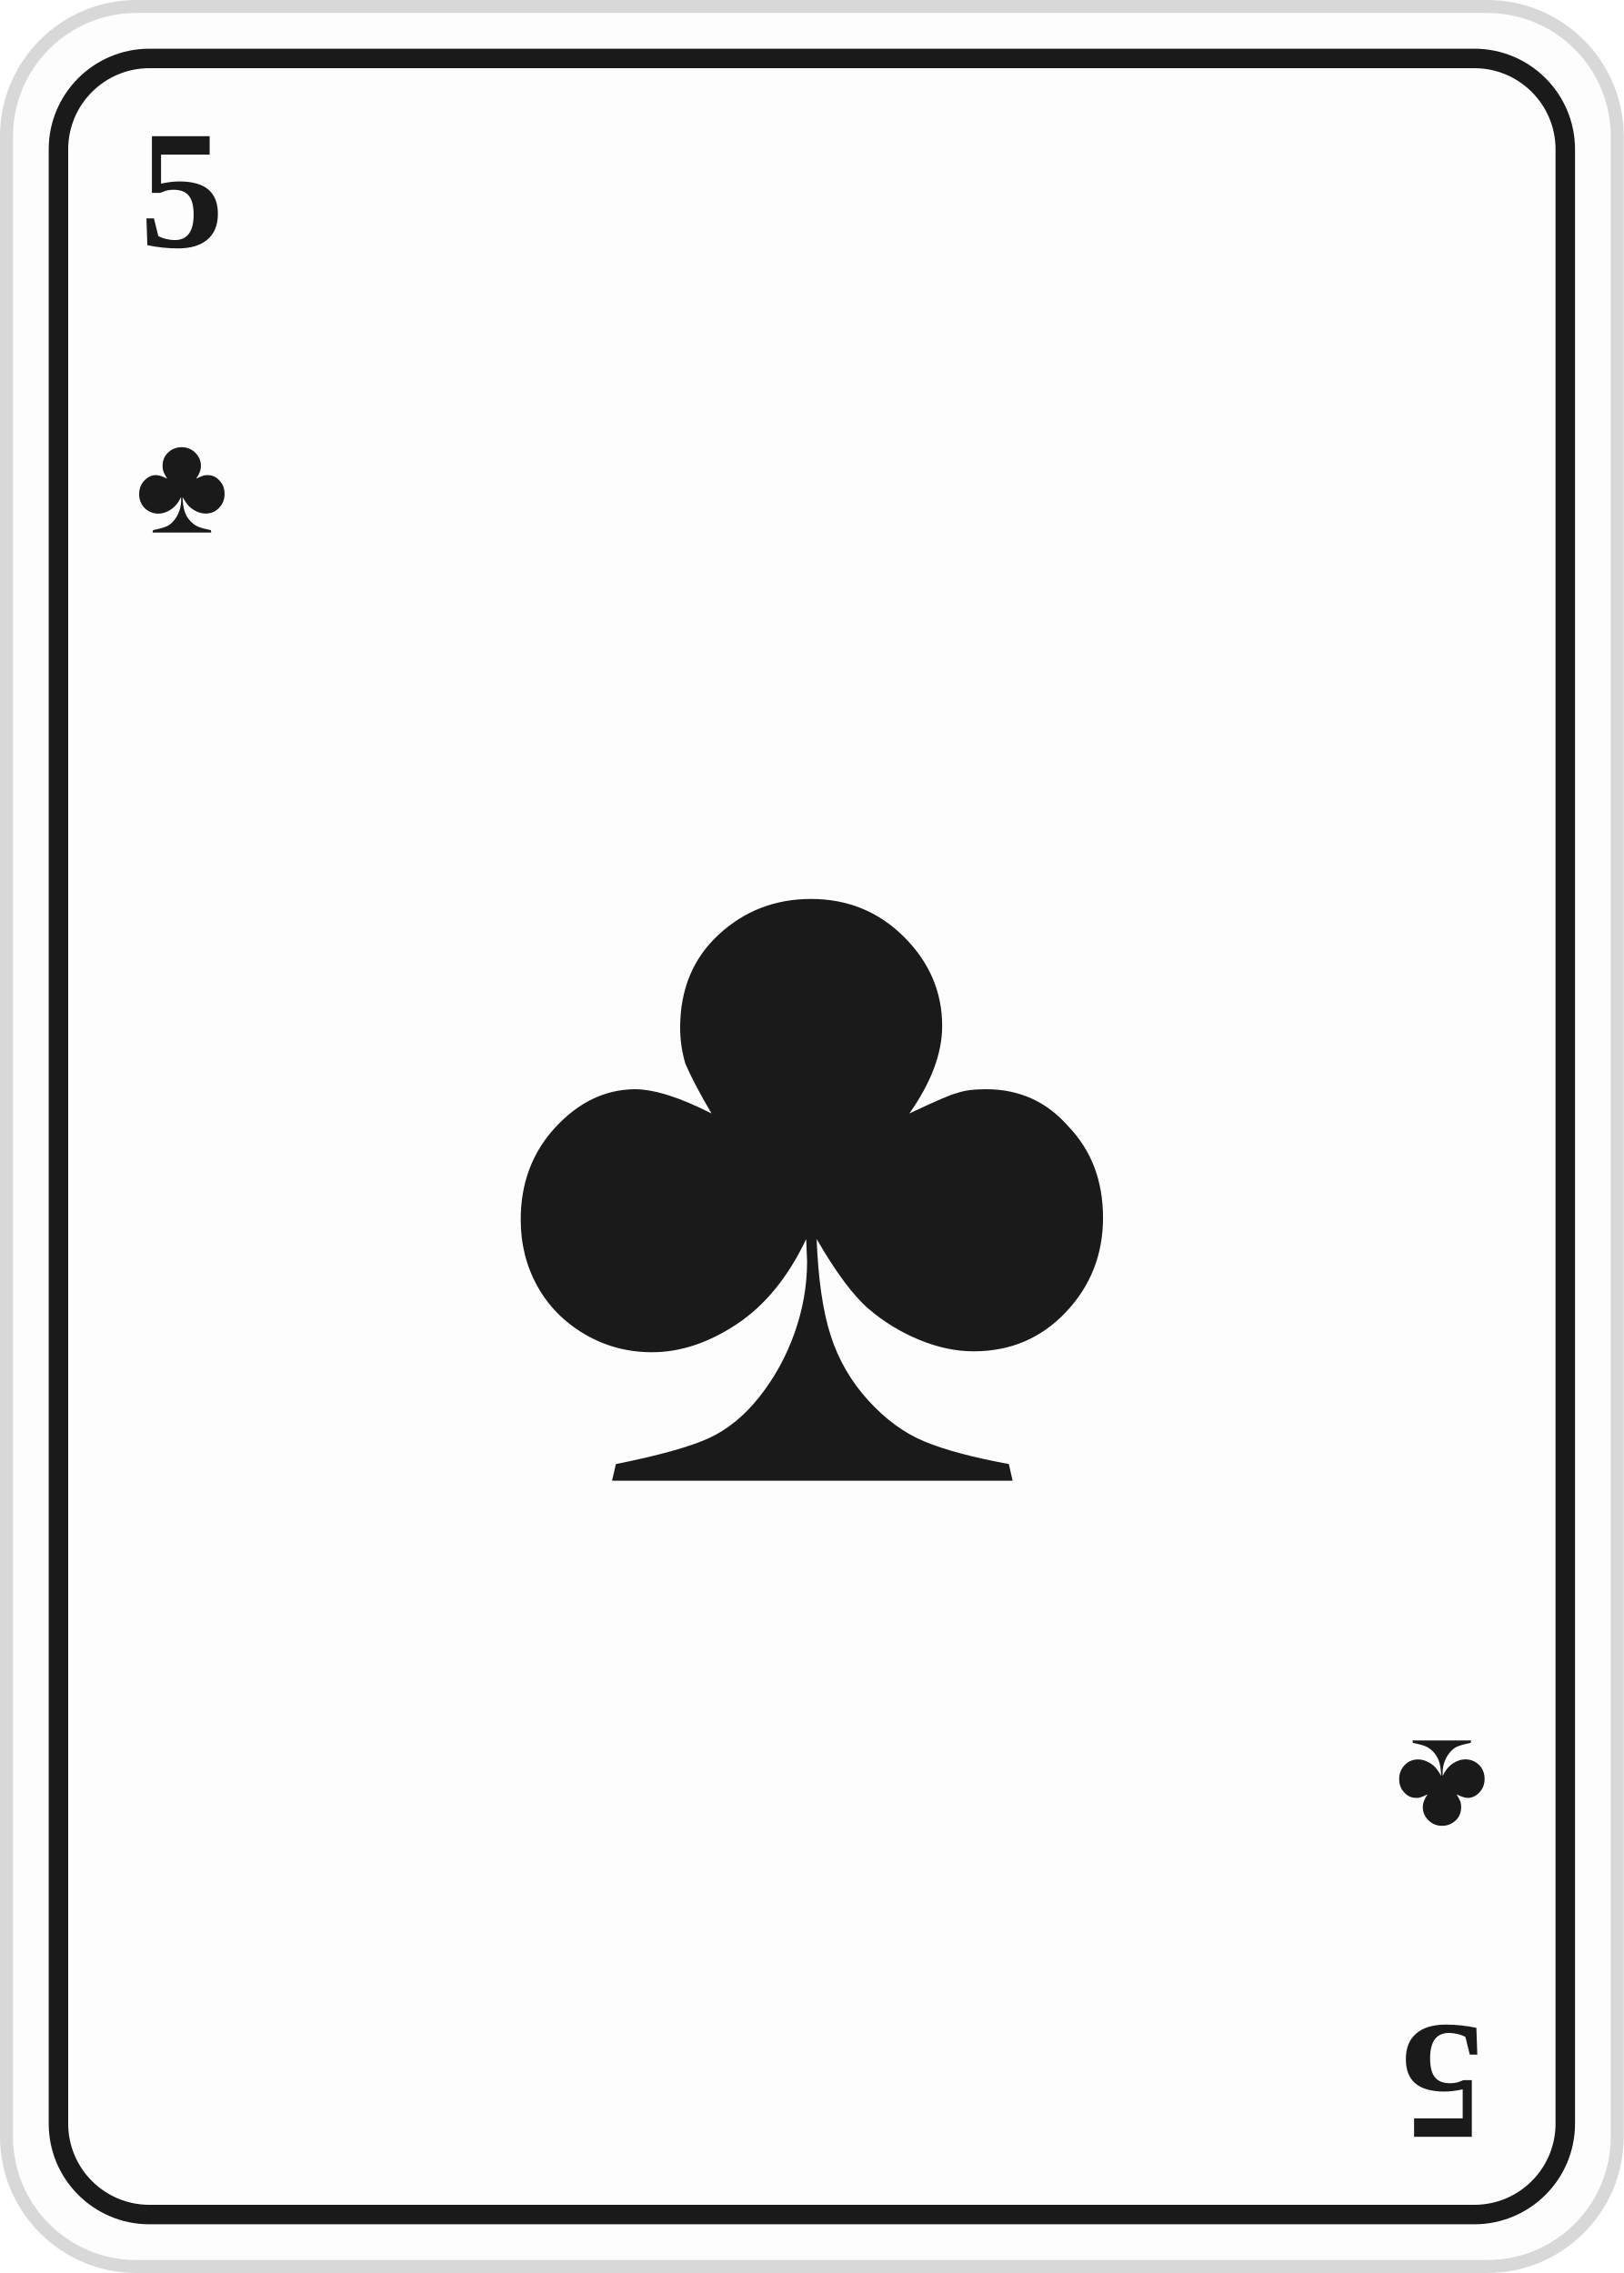
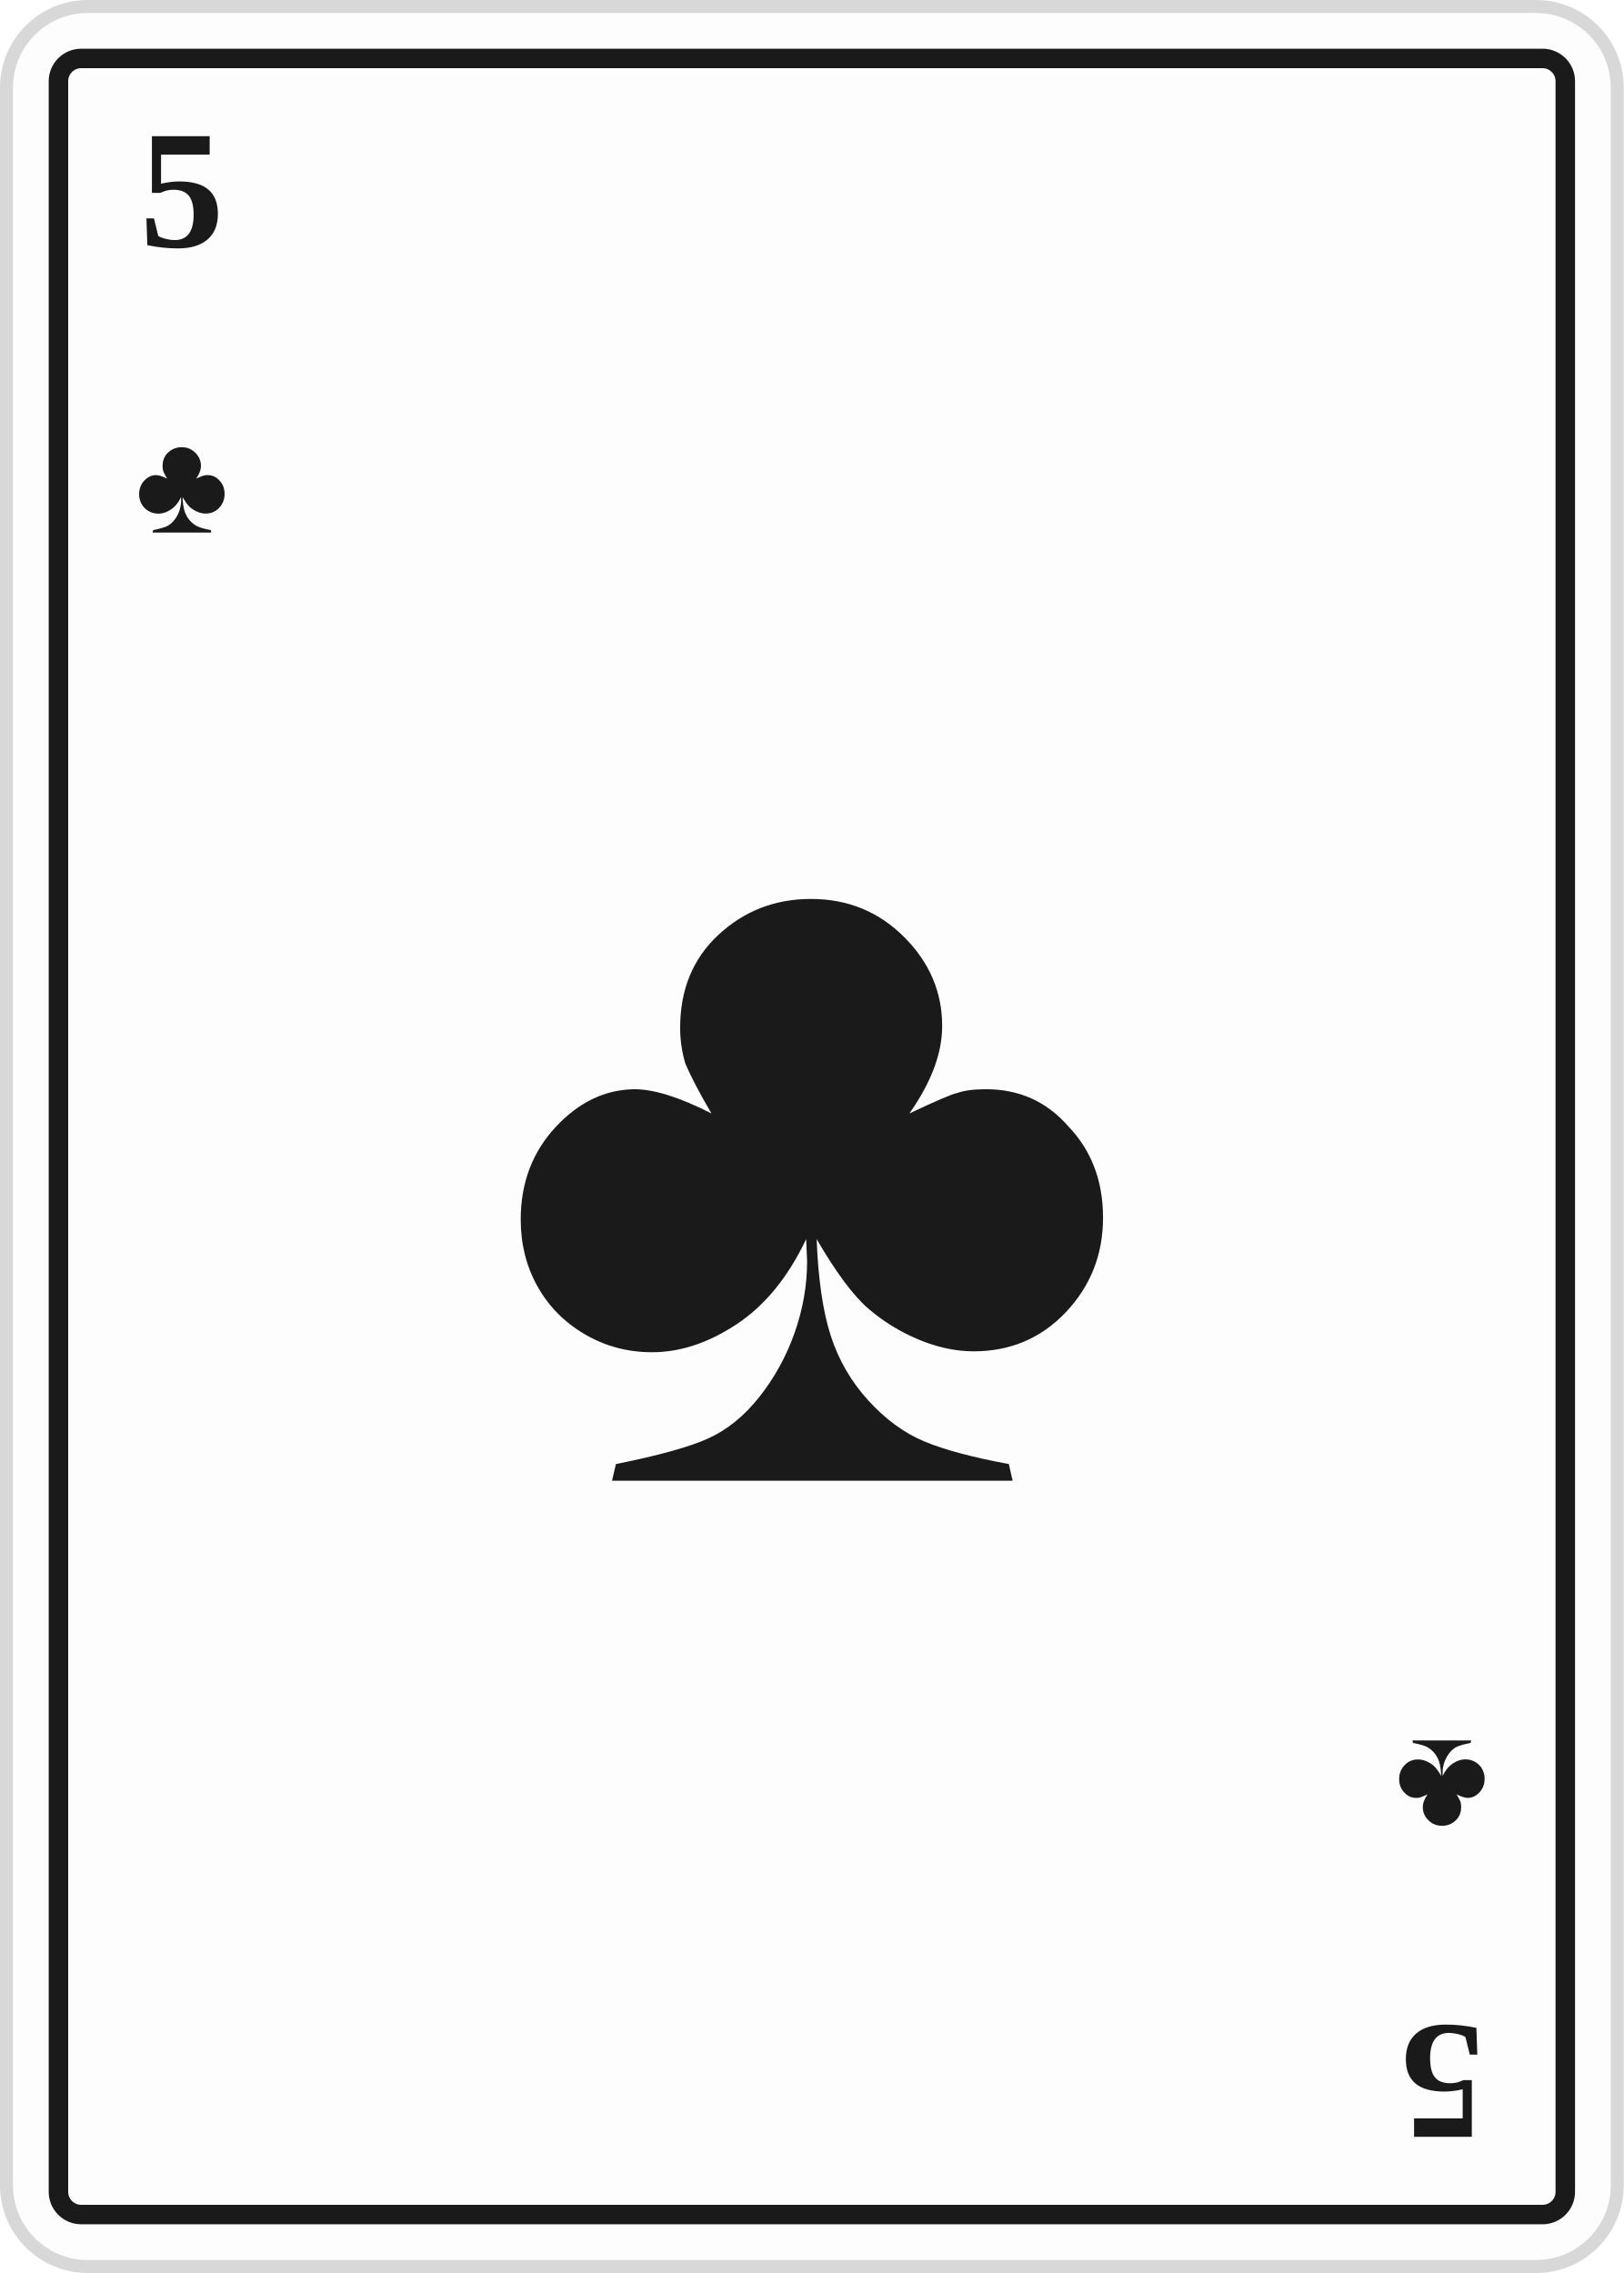
<svg xmlns="http://www.w3.org/2000/svg" viewBox="0 0 250 350">
-   <rect x="1" y="1" width="248" height="348" rx="20" fill="#fdfdfd" stroke="#d8d8d8" stroke-width="2" />
-   <rect x="9" y="9" width="232" height="332" rx="14" fill="none" stroke="#1a1a1a" stroke-width="3" />
+   <rect x="1" y="1" width="248" height="348" rx="12.5" fill="#fdfdfd" stroke="#d8d8d8" stroke-width="2" />
+   <rect x="9" y="9" width="232" height="332" rx="3.5" fill="none" stroke="#1a1a1a" stroke-width="3" />
  <text x="28" y="38" font-size="26" font-weight="bold" fill="#1a1a1a" font-family="Georgia, 'Times New Roman', serif" text-anchor="middle">5</text>
  <text x="28" y="82" font-size="22" fill="#1a1a1a" font-family="Georgia, 'Times New Roman', serif" text-anchor="middle">♣</text>
  <g transform="translate(250,350) rotate(180)">
    <text x="28" y="38" font-size="26" font-weight="bold" fill="#1a1a1a" font-family="Georgia, 'Times New Roman', serif" text-anchor="middle">5</text>
    <text x="28" y="82" font-size="22" fill="#1a1a1a" font-family="Georgia, 'Times New Roman', serif" text-anchor="middle">♣</text>
  </g>
  <text x="125.0" y="228.0" font-size="150" fill="#1a1a1a" font-family="Georgia, 'Times New Roman', serif" text-anchor="middle">♣</text>
</svg>
